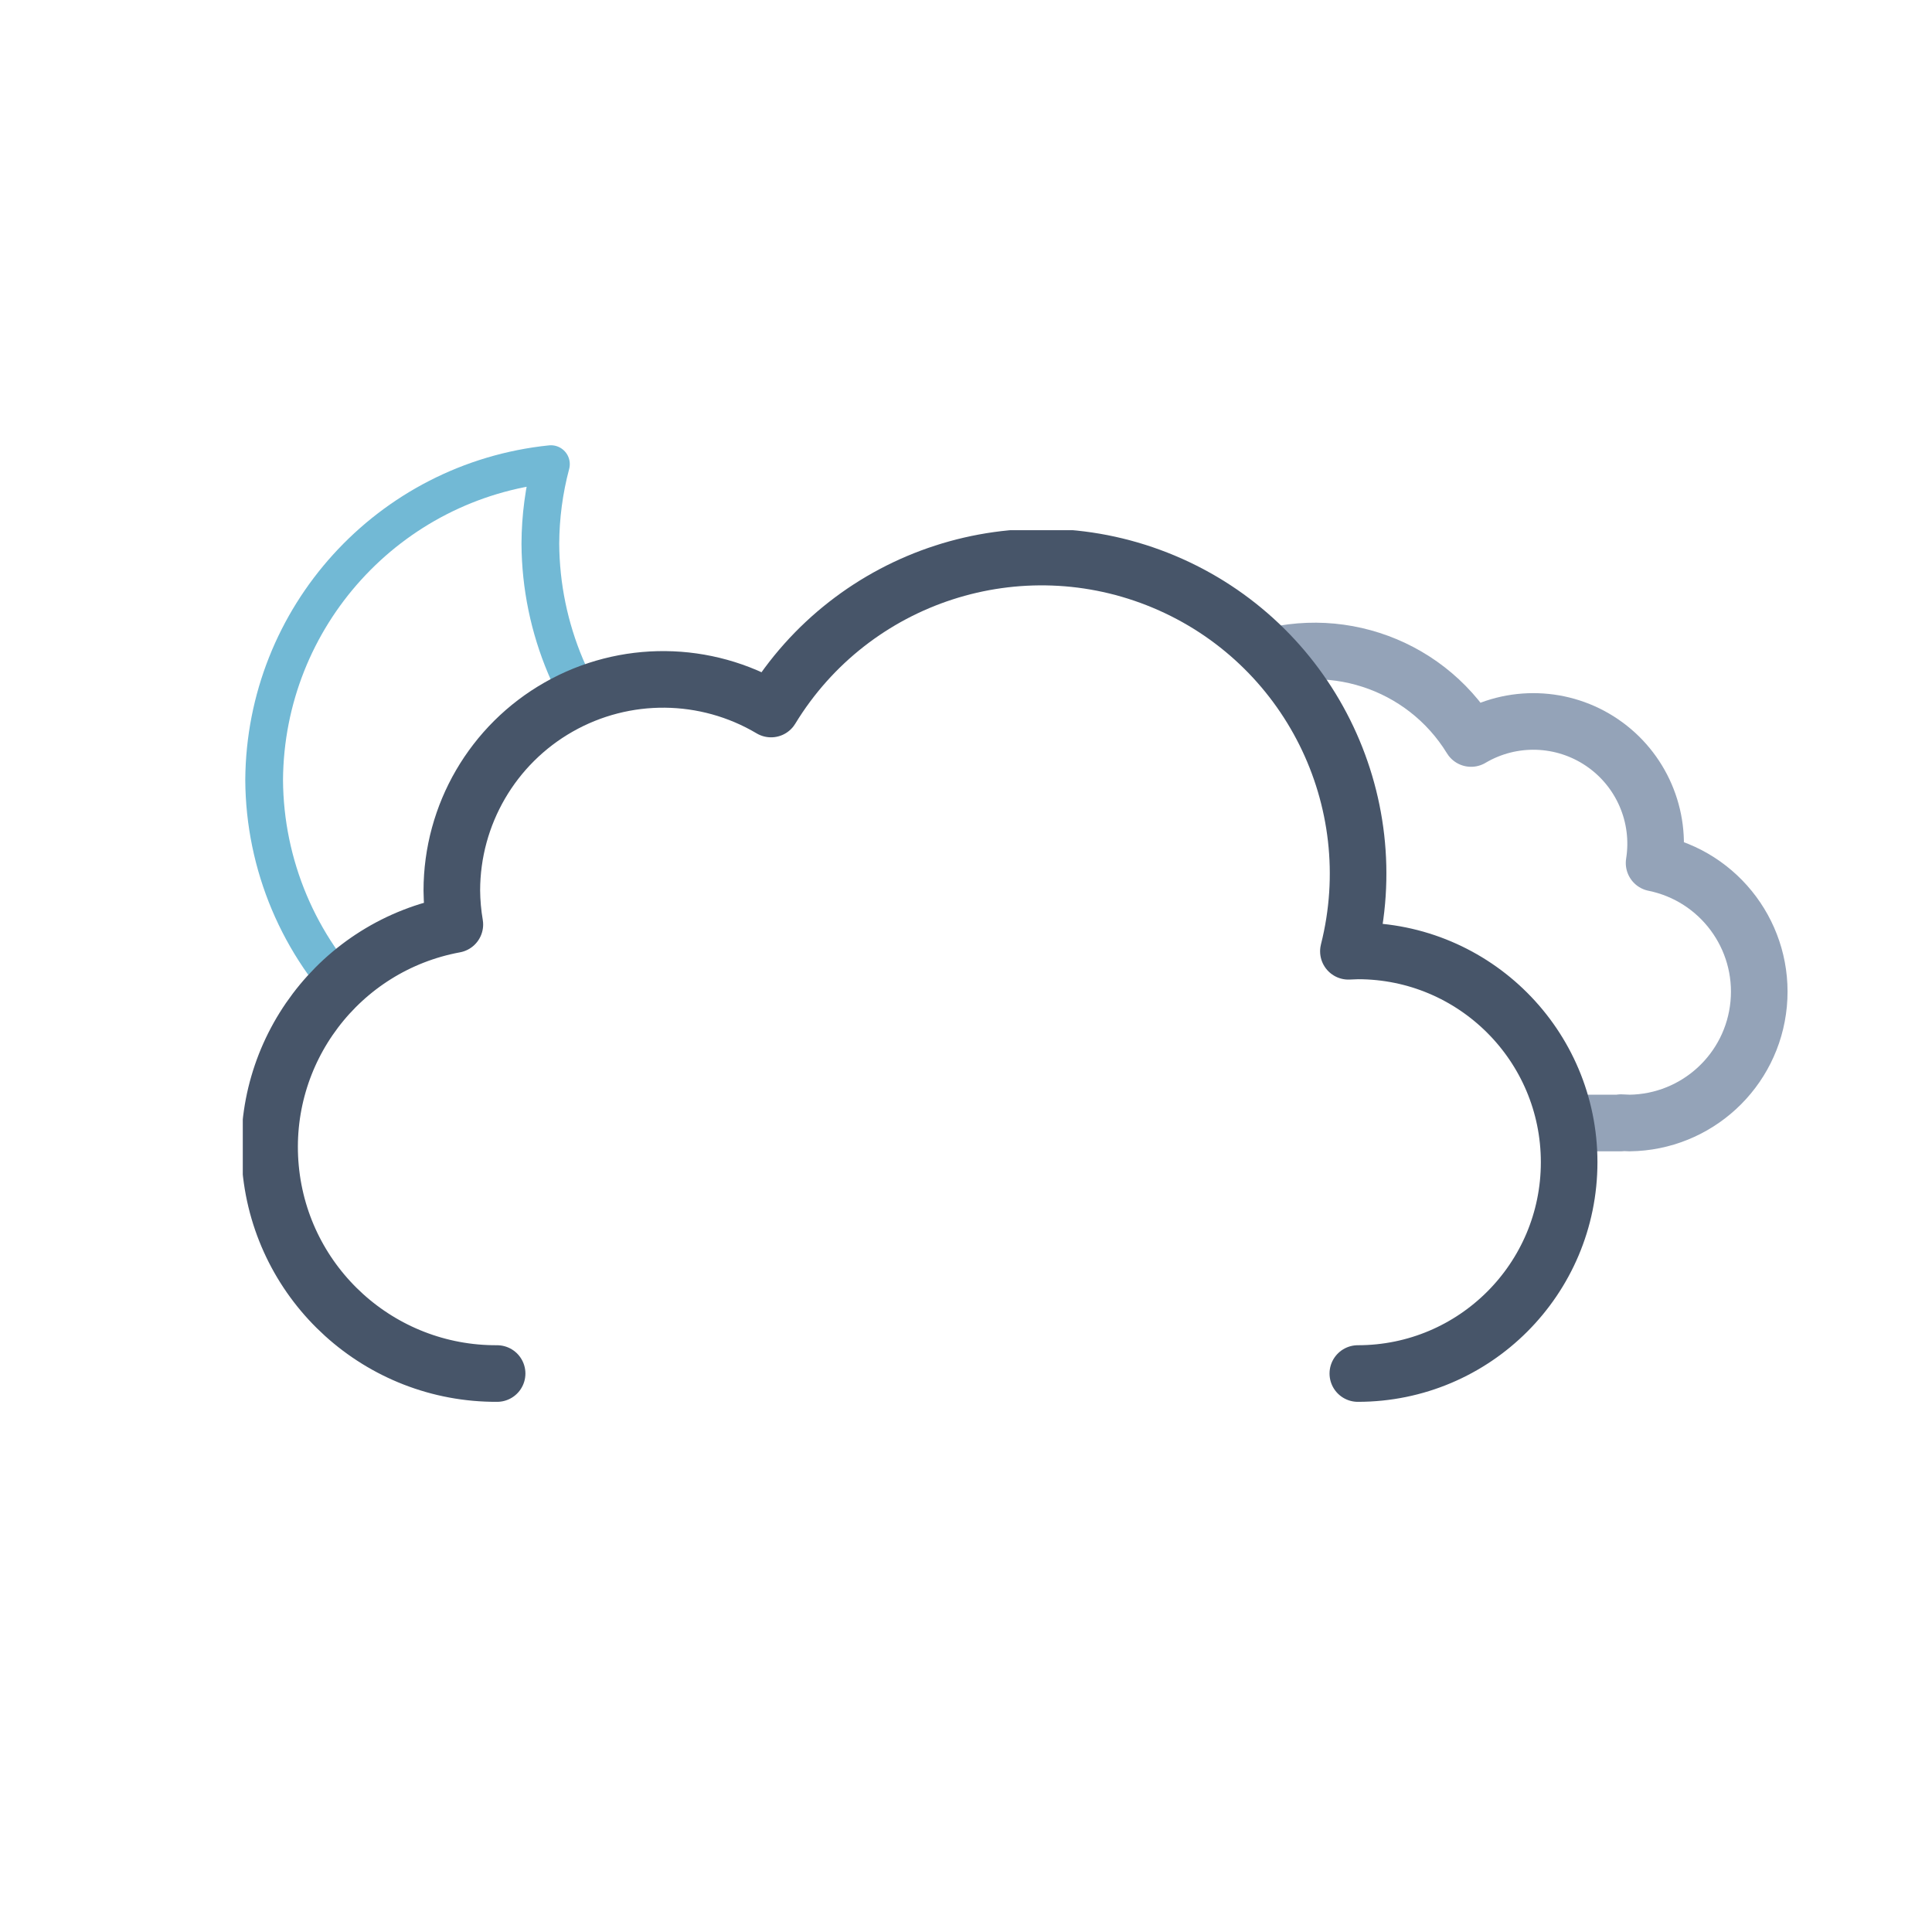
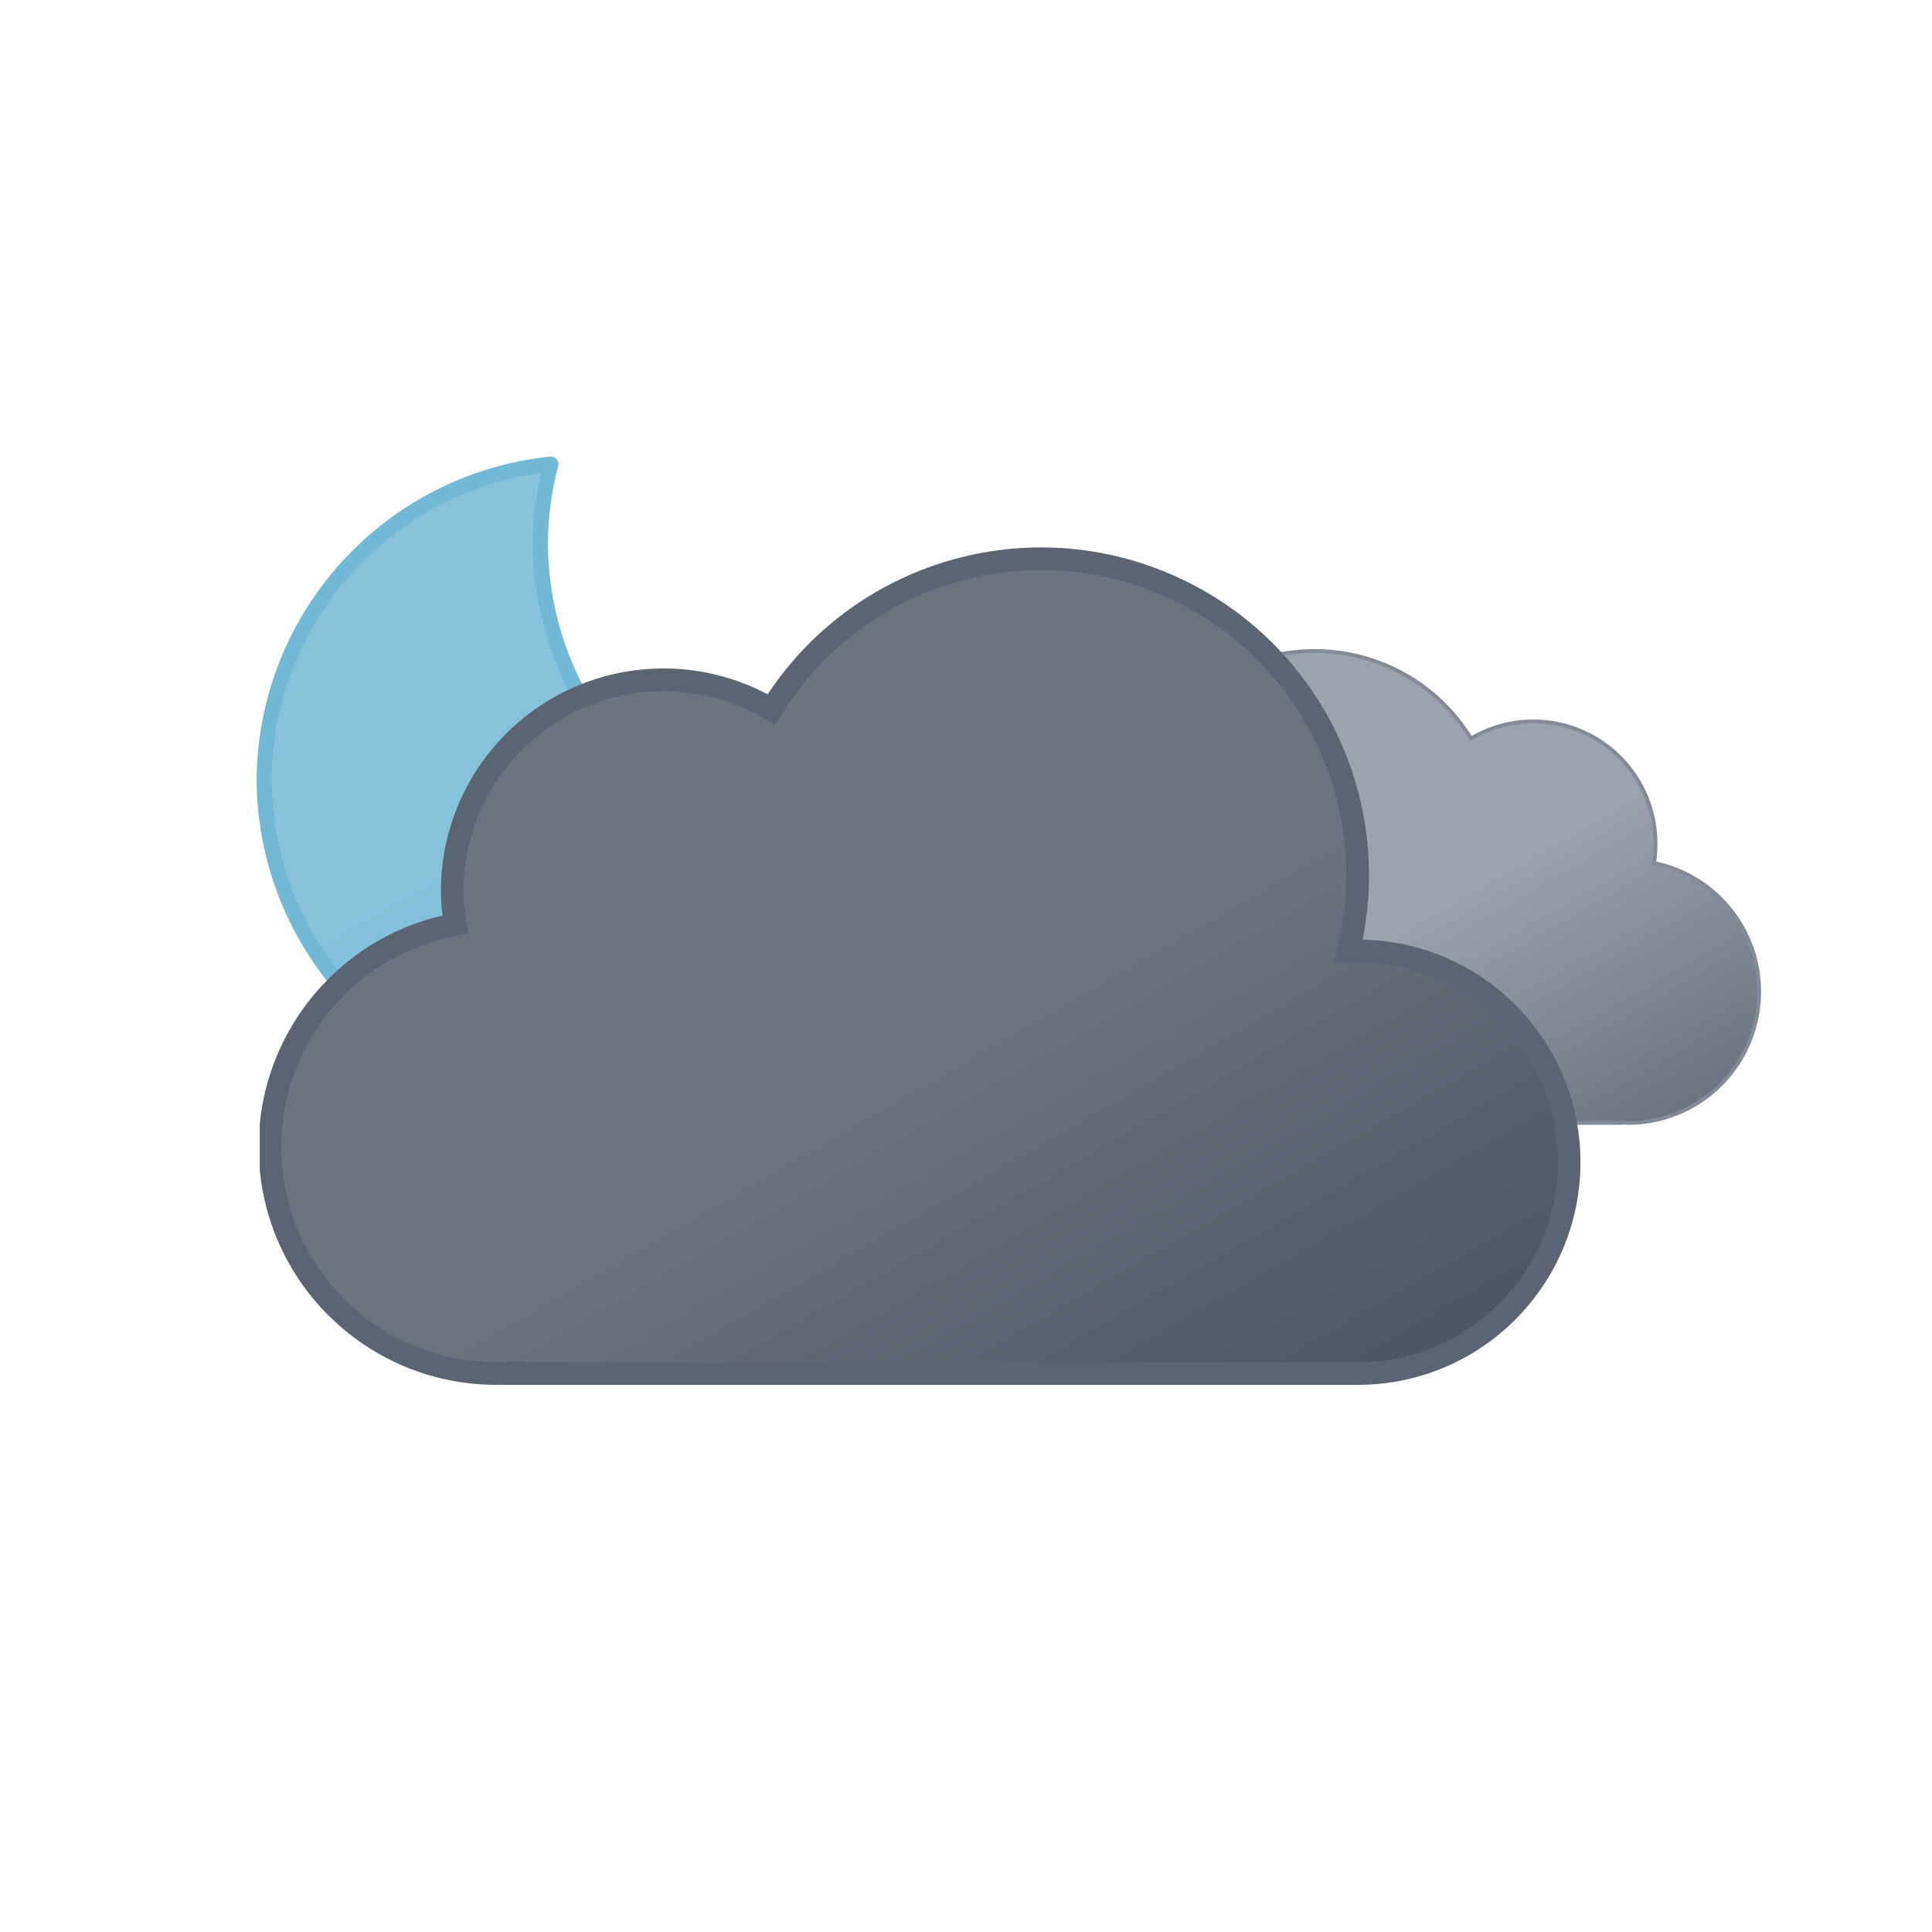
<svg xmlns="http://www.w3.org/2000/svg" xmlns:xlink="http://www.w3.org/1999/xlink" viewBox="0 0 512 512">
  <defs>
-     <symbol id="d" viewBox="0 0 178 178">
-       <path fill="none" stroke="#72b9d5" stroke-linecap="round" stroke-linejoin="round" stroke-width="10" d="M163.6 110.4a84.8 84.8 0 01-85.4-84.3A83.3 83.3 0 0181 5 84.7 84.7 0 005 88.7 84.8 84.8 0 0090.4 173a85.2 85.2 0 0082.6-63.1 88 88 0 01-9.4.5Z">
+     <linearGradient id="a" x1="52.7" x2="133.4" y1="9.6" y2="149.3" gradientUnits="userSpaceOnUse">
+       <stop offset="0" stop-color="#9ca3af" />
+       <stop offset=".5" stop-color="#9ca3af" />
+       <stop offset="1" stop-color="#6b7280" />
+     </linearGradient>
+     <linearGradient id="b" x1="99.5" x2="232.6" y1="30.7" y2="261.4" gradientUnits="userSpaceOnUse">
+       <stop offset="0" stop-color="#6b7280" />
+       <stop offset=".5" stop-color="#6b7280" />
+       <stop offset="1" stop-color="#4b5563" />
+     </linearGradient>
+     <linearGradient id="c" x1="34.7" x2="119.2" y1="18.6" y2="165" gradientUnits="userSpaceOnUse">
+       <stop offset="0" stop-color="#86c3db" />
+       <stop offset=".5" stop-color="#86c3db" />
+       <stop offset="1" stop-color="#5eafcf" />
+     </linearGradient>
+     <linearGradient id="d" x1="1381.3" x2="1399.5" y1="-1144.7" y2="-1097.4" gradientTransform="rotate(-9 8002.567 8233.063)" gradientUnits="userSpaceOnUse">
+       <stop offset="0" stop-color="#0b65ed" />
+       <stop offset=".5" stop-color="#0a5ad4" />
+       <stop offset="1" stop-color="#0950bc" />
+     </linearGradient>
+     <linearGradient xlink:href="#d" id="e" x1="1436.7" x2="1454.9" y1="-1137" y2="-1089.7" gradientTransform="rotate(-9 8009.537 8233.037)" />
+     <linearGradient xlink:href="#d" id="f" x1="1492.1" x2="1510.3" y1="-1129.3" y2="-1082.1" gradientTransform="rotate(-9 8016.566 8233.078)" />
+     <symbol id="h" overflow="visible" viewBox="0 0 172 172">
+       <path fill="url(#c)" stroke="#72b9d5" stroke-linecap="round" stroke-linejoin="round" stroke-width="4" d="M160.6 107.4a84.8 84.8 0 01-85.4-84.3A83.3 83.3 0 0178 2 84.7 84.7 0 002 85.7 84.8 84.8 0 0087.4 170a85.2 85.2 0 0082.6-63.1 88 88 0 01-9.4.5Z">
        <animateTransform additive="sum" attributeName="transform" dur="6s" repeatCount="indefinite" type="rotate" values="-15 86 86; 9 86 86; -15 86 86" />
      </path>
    </symbol>
-     <symbol id="f" viewBox="0 0 214.3 140.1">
-       <path fill="none" stroke="#94a3b8" stroke-linejoin="round" stroke-width="15" d="M7.5 100.2a32.4 32.4 0 0032.4 32.4h129.8v-.1l2.3.1a34.8 34.8 0 006.5-68.9 32.4 32.4 0 00-48.5-33 48.6 48.6 0 00-88.6 37.1h-1.5a32.4 32.4 0 00-32.4 32.4Z" />
+     <symbol id="j" viewBox="0 0 200.3 126.1">
+       <path fill="url(#a)" stroke="#848b98" stroke-miterlimit="10" d="M.5 93.2a32.4 32.4 0 0032.4 32.4h129.8v-.1l2.3.1a34.8 34.8 0 006.5-68.9 32.4 32.4 0 00-48.5-33 48.6 48.6 0 00-88.6 37.1h-1.5A32.4 32.4 0 00.5 93.1Z" />
    </symbol>
-     <symbol id="g" viewBox="0 0 359 231">
-       <path fill="none" stroke="#475569" stroke-linecap="round" stroke-linejoin="round" stroke-width="15" d="M295.5 223.5a56 56 0 000-112l-2.5.1a83.9 83.9 0 00-153-64.2 56 56 0 00-84.6 48.1 56.6 56.6 0 00.8 9 60 60 0 0011.2 119" />
+     <symbol id="k" viewBox="0 0 350 222">
+       <path fill="url(#b)" stroke="#5b6472" stroke-miterlimit="10" stroke-width="6" d="m291 107-2.5.1A83.9 83.9 0 00135.6 43 56 56 0 0051 91a56.6 56.6 0 00.8 9A60 60 0 0063 219l4-.2v.2h224a56 56 0 000-112Z" />
    </symbol>
-     <symbol id="e" overflow="visible" viewBox="0 0 447.7 371.5">
-       <g clip-path="url(#a)">
-         <use xlink:href="#f" width="214.3" height="140.1" transform="translate(195.51 165.01)">
-           <animateTransform additive="sum" attributeName="transform" dur="6s" repeatCount="indefinite" type="translate" values="-9 0; 9 0; -9 0" />
-         </use>
-       </g>
-       <use xlink:href="#g" width="359" height="231" transform="translate(0 140.5)">
+     <symbol id="i" overflow="visible" viewBox="0 0 398 222">
+       <use xlink:href="#j" width="200.3" height="126.1" transform="translate(198 27)">
+         <animateTransform additive="sum" attributeName="transform" dur="6s" repeatCount="indefinite" type="translate" values="-9 0; 9 0; -9 0" />
+       </use>
+       <use xlink:href="#k" width="350" height="222">
        <animateTransform additive="sum" attributeName="transform" dur="6s" repeatCount="indefinite" type="translate" values="-18 0; 18 0; -18 0" />
      </use>
    </symbol>
-     <symbol id="c" viewBox="0 0 512 371.5">
-       <g clip-path="url(#b)">
-         <use xlink:href="#d" width="178" height="178" transform="translate(65 118)" />
-       </g>
-       <use xlink:href="#e" width="447.7" height="371.5" transform="translate(64.34)" />
+     <symbol id="g" overflow="visible" viewBox="0 0 398.8 246">
+       <use xlink:href="#h" width="172" height="172" />
+       <use xlink:href="#i" width="398" height="222" transform="translate(.84 24)" />
    </symbol>
-     <symbol id="h" overflow="visible" viewBox="0 0 128 56">
-       <path fill="#0a5ad4" d="M8 56a8 8 0 01-8-8V8a8 8 0 0116 0v40a8 8 0 01-8 8Z" opacity="0">
+     <symbol id="l" overflow="visible" viewBox="0 0 129 57">
+       <path fill="url(#d)" stroke="#0a5ad4" stroke-miterlimit="10" d="M8.5 56.5a8 8 0 01-8-8v-40a8 8 0 0116 0v40a8 8 0 01-8 8Z" opacity="0">
        <animateTransform id="x1" additive="sum" attributeName="transform" begin="0s; x1.end+.33s" dur=".67s" type="translate" values="0 -60; 0 60" />
        <animate id="y1" attributeName="opacity" begin="0s; y1.end+.33s" dur=".67s" keyTimes="0; .25; 1" values="0; 1; 0" />
      </path>
-       <path fill="#0a5ad4" d="M64 56a8 8 0 01-8-8V8a8 8 0 0116 0v40a8 8 0 01-8 8Z" opacity="0">
+       <path fill="url(#e)" stroke="#0a5ad4" stroke-miterlimit="10" d="M64.5 56.5a8 8 0 01-8-8v-40a8 8 0 0116 0v40a8 8 0 01-8 8Z" opacity="0">
        <animateTransform id="x2" additive="sum" attributeName="transform" begin=".33s; x2.end+.33s" dur=".67s" type="translate" values="0 -60; 0 60" />
        <animate id="y2" attributeName="opacity" begin=".33s; y2.end+.33s" dur=".67s" keyTimes="0; .25; 1" values="0; 1; 0" />
      </path>
-       <path fill="#0a5ad4" d="M120 56a8 8 0 01-8-8V8a8 8 0 0116 0v40a8 8 0 01-8 8Z" opacity="0">
+       <path fill="url(#f)" stroke="#0a5ad4" stroke-miterlimit="10" d="M120.5 56.5a8 8 0 01-8-8v-40a8 8 0 0116 0v40a8 8 0 01-8 8Z" opacity="0">
        <animateTransform id="x3" additive="sum" attributeName="transform" begin="-.33s; x3.end+.33s" dur=".67s" type="translate" values="0 -60; 0 60" />
        <animate id="y3" attributeName="opacity" begin="-.33s; y3.end+.33s" dur=".67s" keyTimes="0; .25; 1" values="0; 1; 0" />
      </path>
    </symbol>
-     <clipPath id="a">
-       <path fill="none" d="M351.5 308a56 56 0 00-56-56l-2.5.1A83.7 83.7 0 00211.5 148V0h236.2v308Z">
-         <animateTransform additive="sum" attributeName="transform" dur="6s" repeatCount="indefinite" type="translate" values="-18 0; 18 0; -18 0" />
-       </path>
-     </clipPath>
-     <clipPath id="b">
-       <path fill="none" d="M276 148a83.8 83.8 0 00-71.4 40 56 56 0 00-84.6 48 56.6 56.6 0 00.8 9A60 60 0 0072 304H0V0h276Z">
-         <animateTransform additive="sum" attributeName="transform" dur="6s" repeatCount="indefinite" type="translate" values="-18 0; 18 0; -18 0" />
-       </path>
-     </clipPath>
  </defs>
-   <use xlink:href="#c" width="512" height="371.5" />
-   <use xlink:href="#h" width="128" height="56" transform="translate(192 344)" />
+   <use xlink:href="#g" width="398.8" height="246" transform="translate(68 121)" />
+   <use xlink:href="#l" width="129" height="57" transform="translate(191.5 343.5)" />
</svg>
